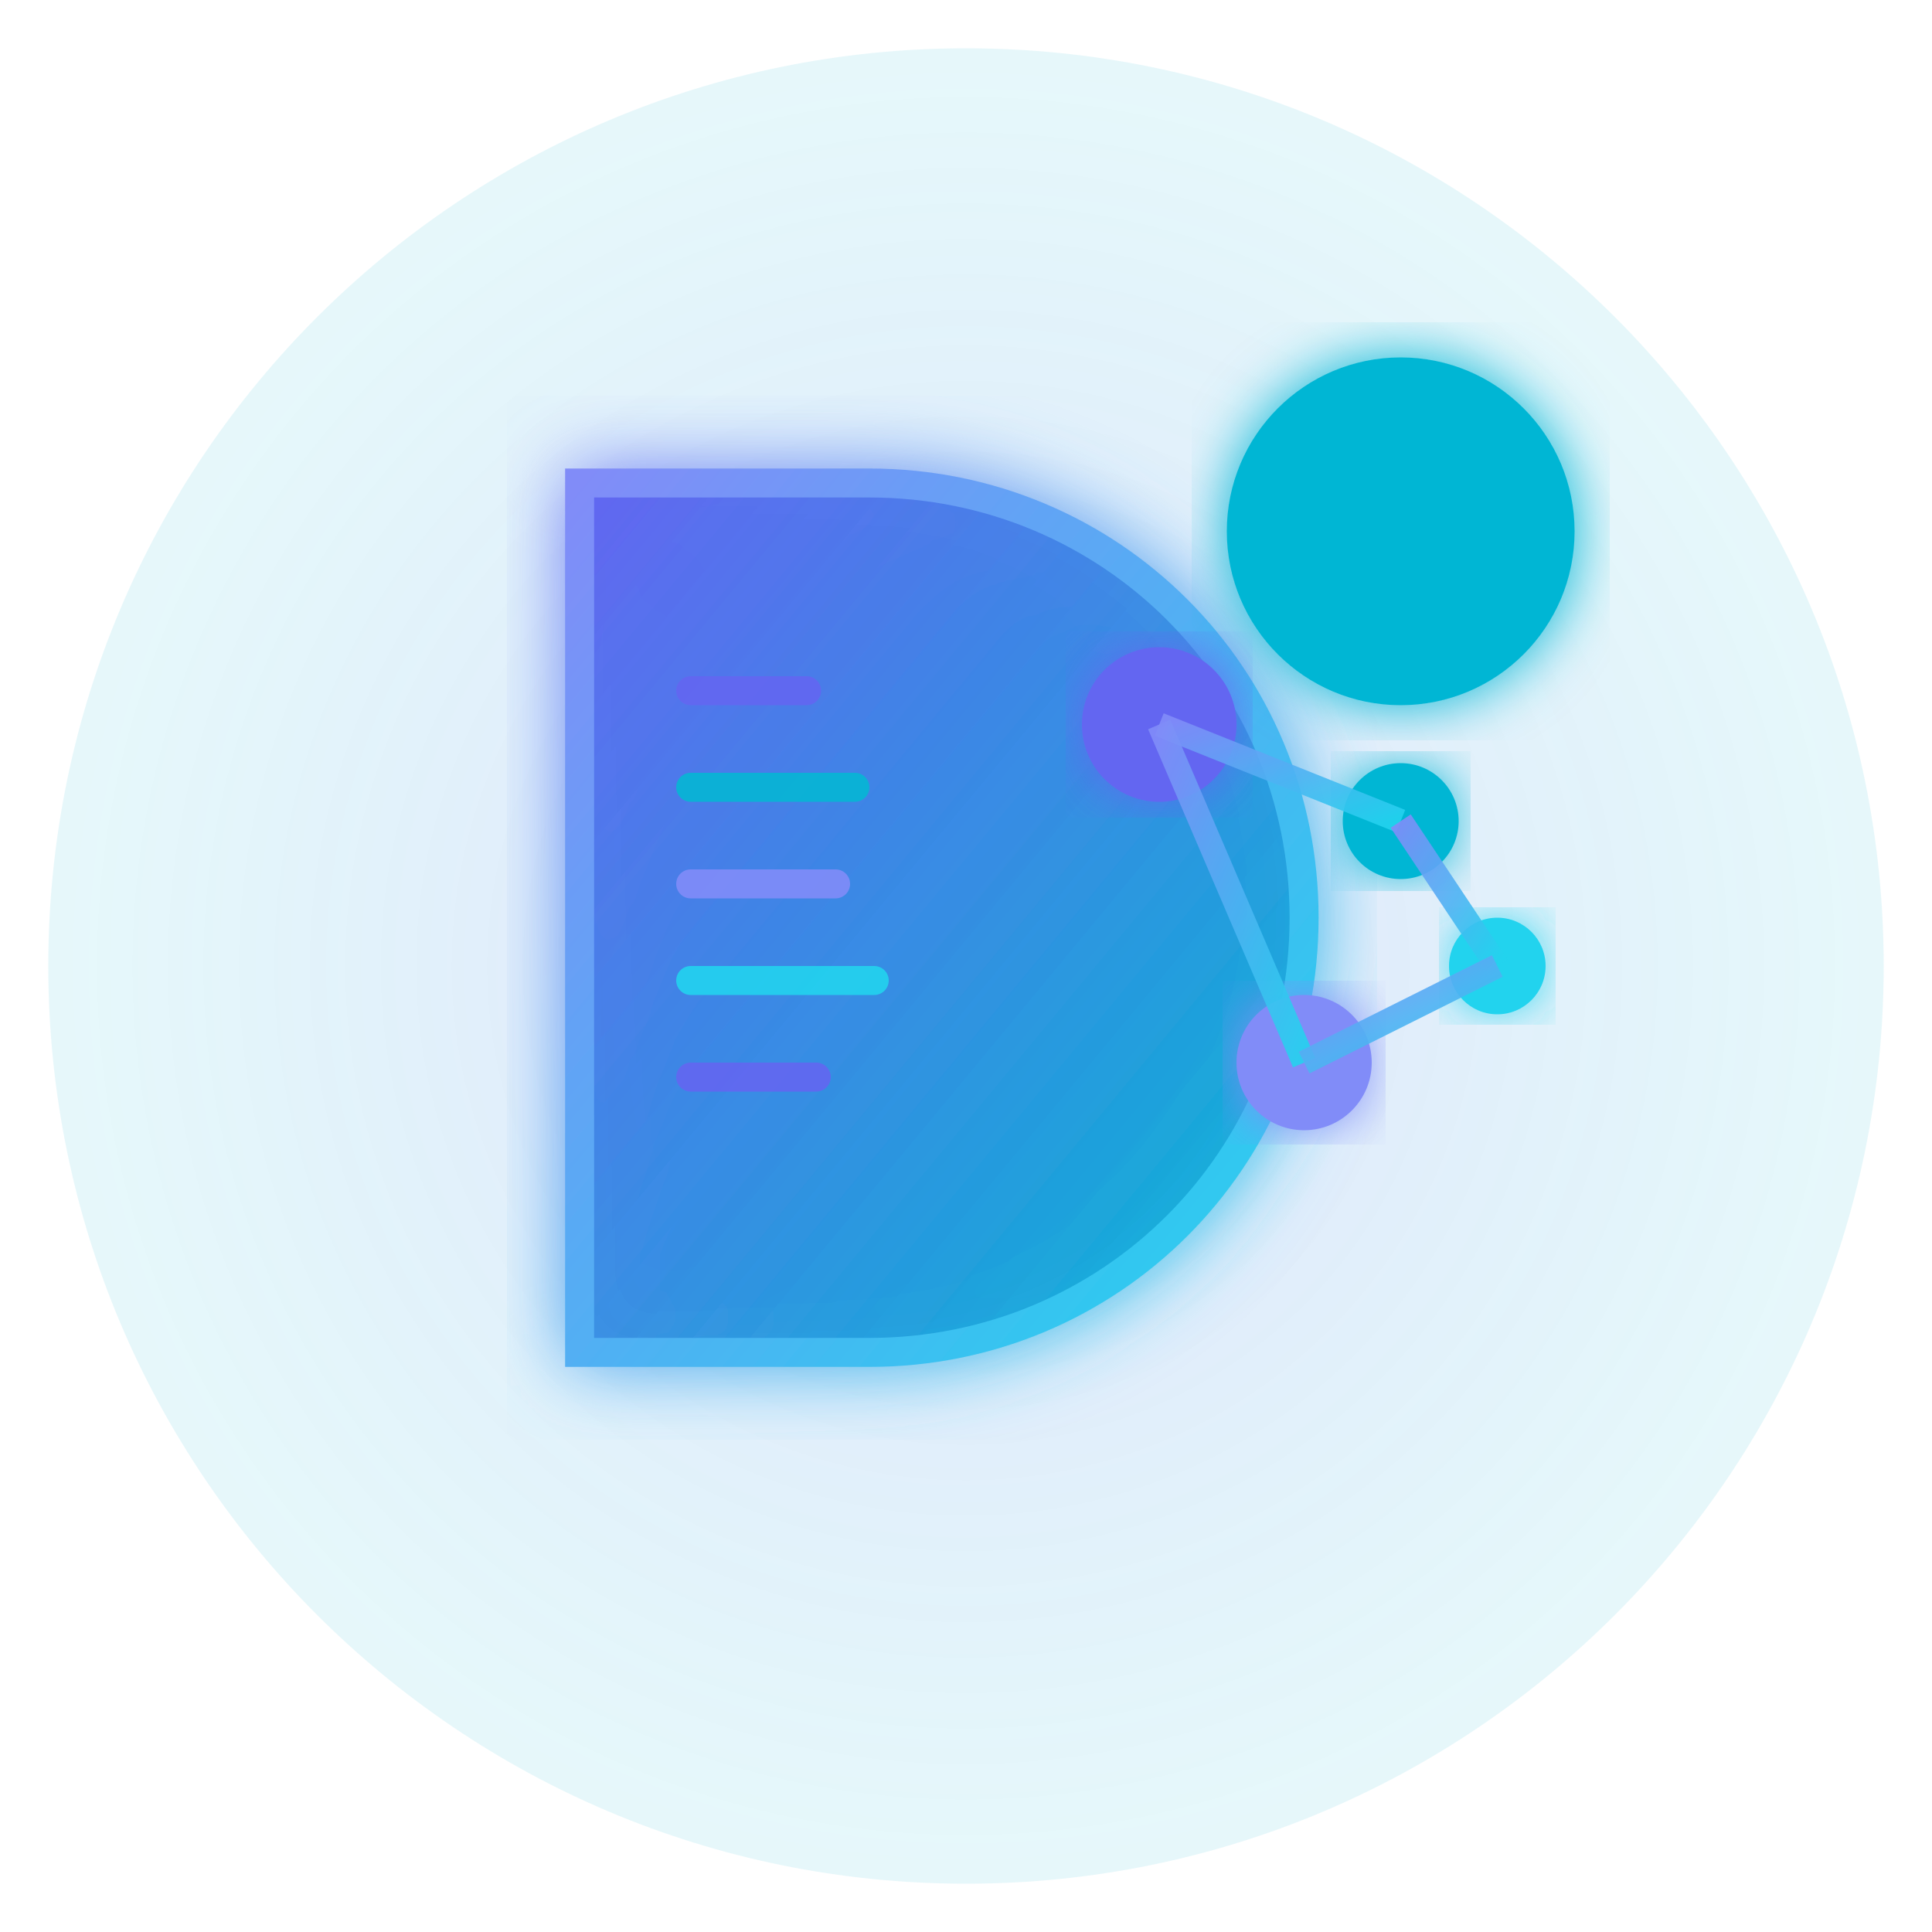
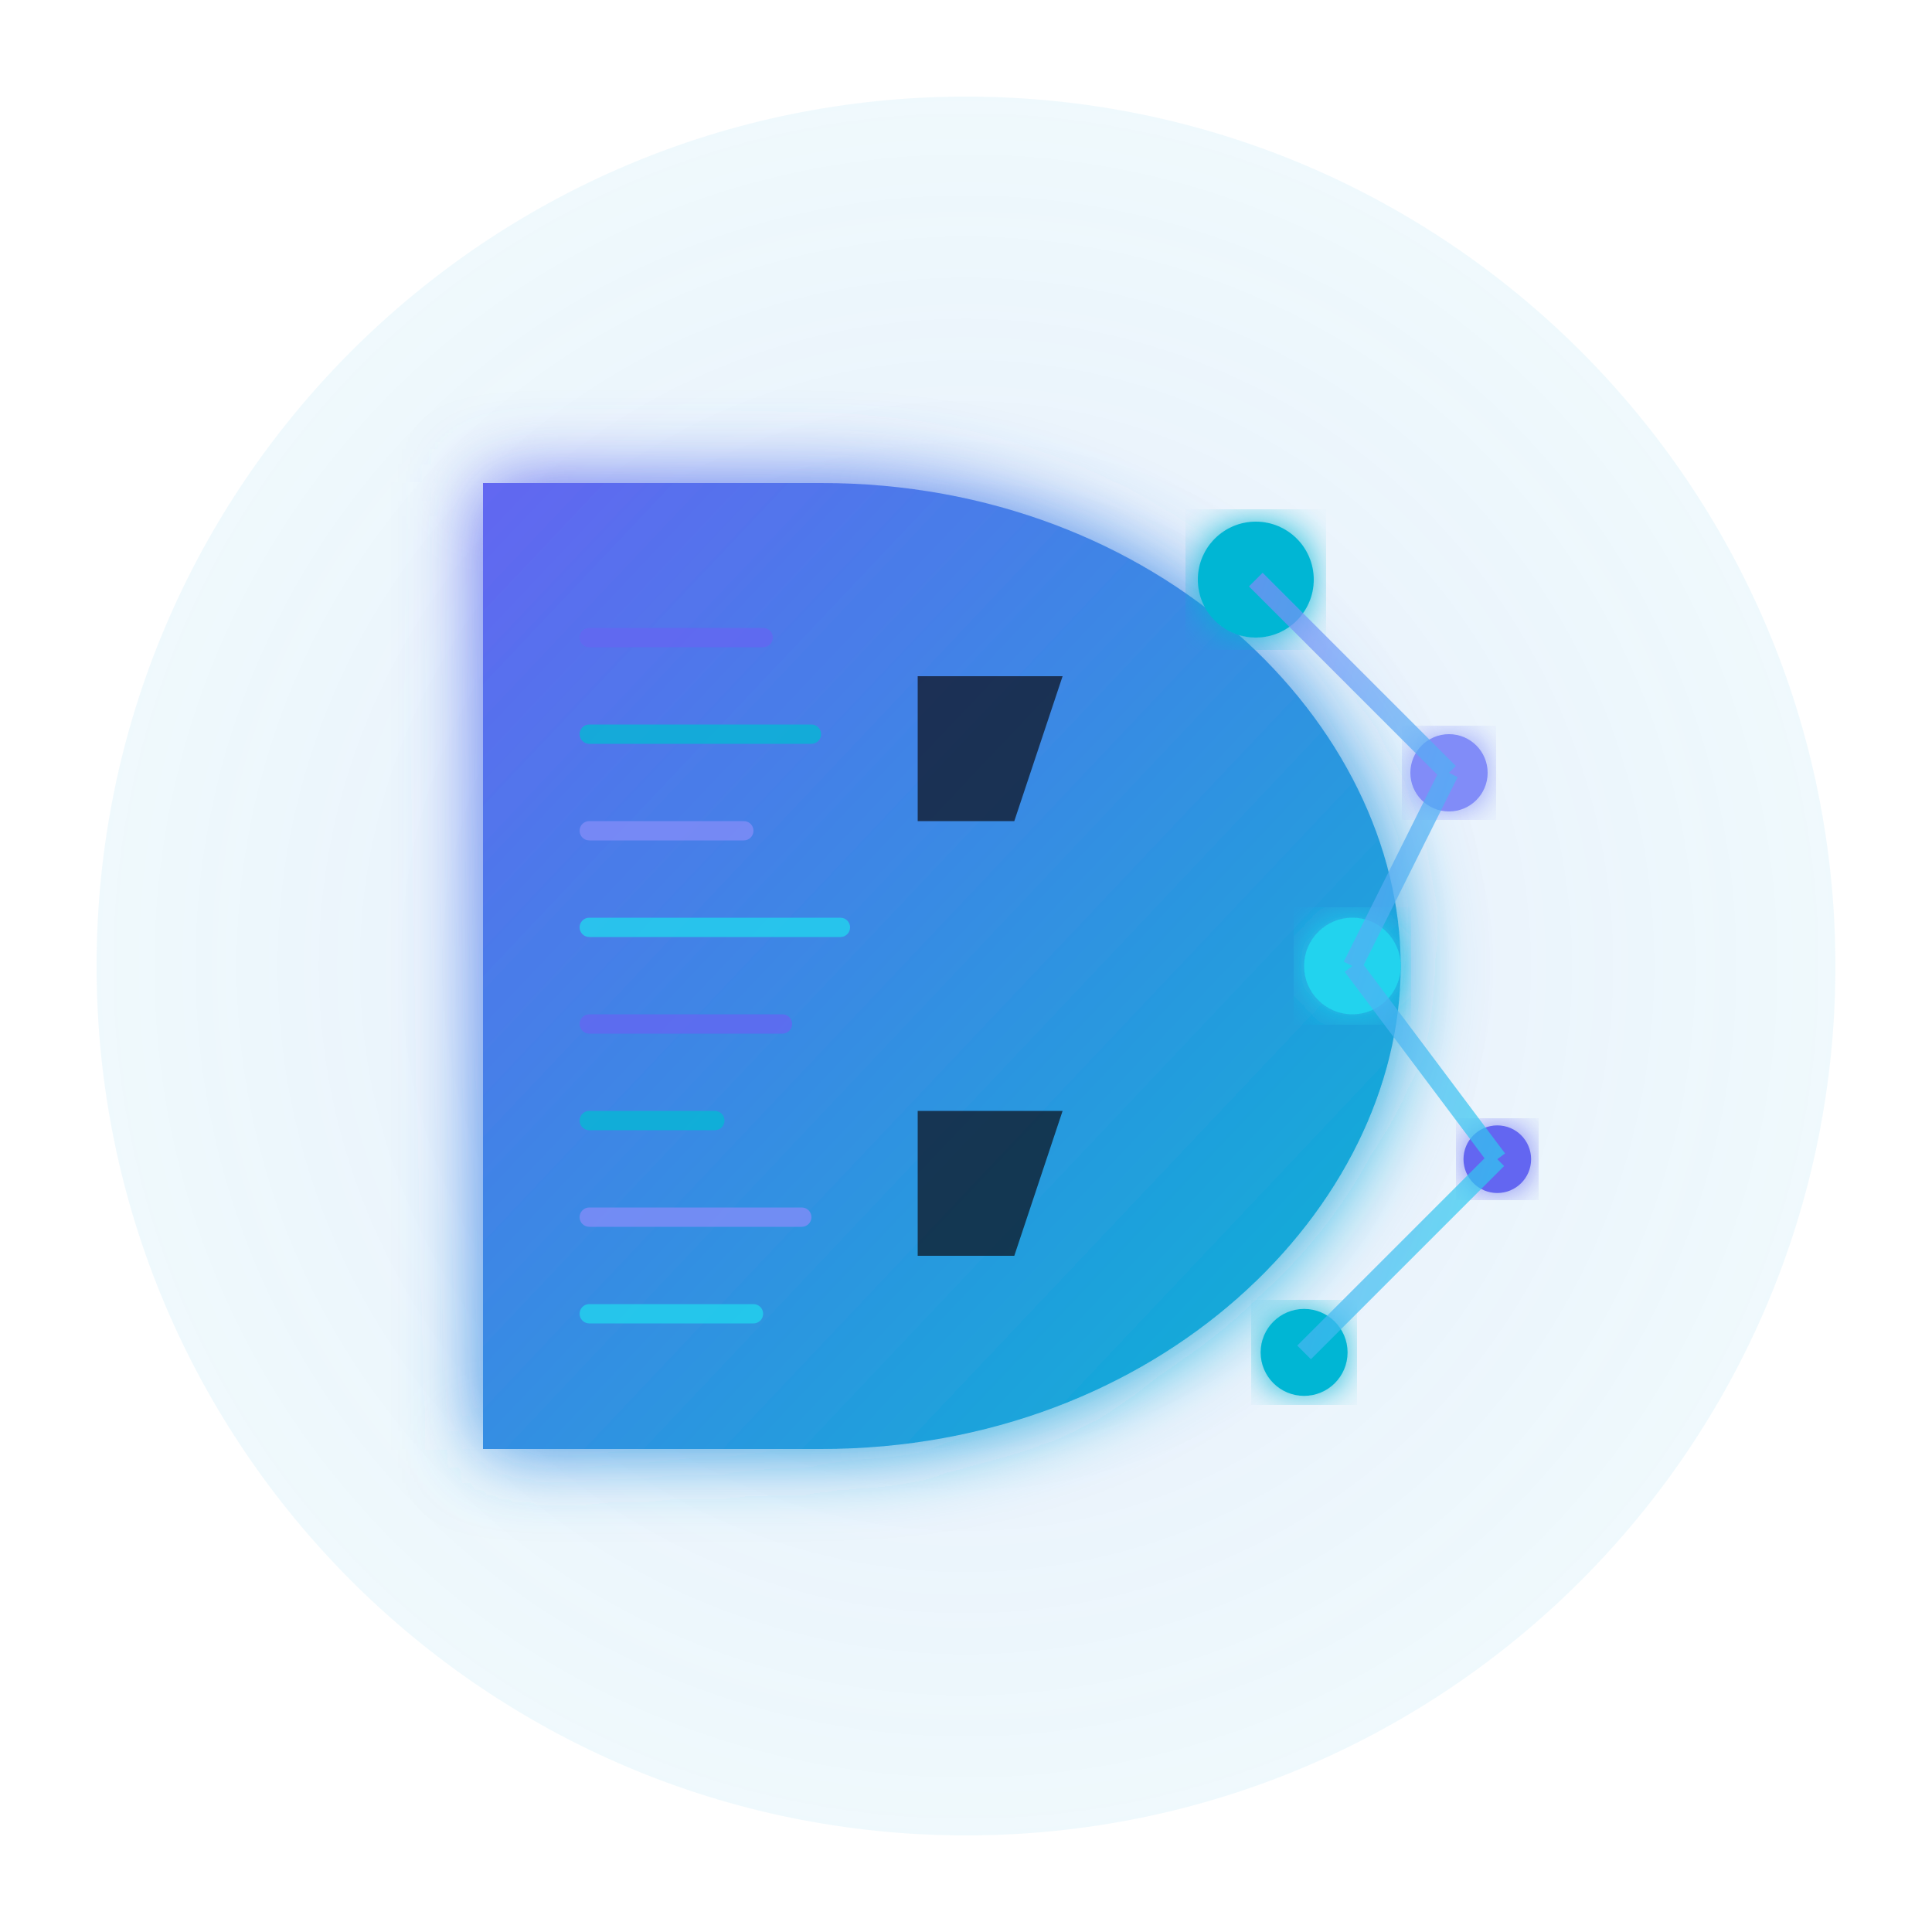
<svg xmlns="http://www.w3.org/2000/svg" width="200" height="200" viewBox="0 0 200 200" fill="none">
  <defs>
-     <linearGradient id="gradient1" x1="0%" y1="0%" x2="100%" y2="100%">
+     <linearGradient id="primaryGrad" x1="0%" y1="0%" x2="100%" y2="100%">
      <stop offset="0%" style="stop-color:#6366F1;stop-opacity:1" />
      <stop offset="100%" style="stop-color:#06B6D4;stop-opacity:1" />
    </linearGradient>
-     <linearGradient id="gradient2" x1="0%" y1="0%" x2="100%" y2="100%">
-       <stop offset="0%" style="stop-color:#6366F1;stop-opacity:1" />
-       <stop offset="100%" style="stop-color:#06B6D4;stop-opacity:0.9" />
-     </linearGradient>
-     <linearGradient id="gradient3" x1="0%" y1="0%" x2="100%" y2="100%">
+     <linearGradient id="accentGrad" x1="0%" y1="0%" x2="100%" y2="100%">
      <stop offset="0%" style="stop-color:#818CF8;stop-opacity:1" />
      <stop offset="100%" style="stop-color:#22D3EE;stop-opacity:1" />
    </linearGradient>
-     <radialGradient id="bgGradient" cx="50%" cy="50%" r="50%">
-       <stop offset="0%" style="stop-color:#6366F1;stop-opacity:0.2" />
-       <stop offset="100%" style="stop-color:#06B6D4;stop-opacity:0.1" />
+     <radialGradient id="bgGlow" cx="50%" cy="50%" r="60%">
+       <stop offset="0%" style="stop-color:#6366F1;stop-opacity:0.15" />
+       <stop offset="100%" style="stop-color:#06B6D4;stop-opacity:0.05" />
    </radialGradient>
-     <filter id="glow">
-       <feGaussianBlur stdDeviation="3" result="coloredBlur" />
-       <feMerge>
-         <feMergeNode in="coloredBlur" />
-         <feMergeNode in="SourceGraphic" />
-       </feMerge>
-     </filter>
-     <filter id="strongGlow">
+     <filter id="mainGlow">
      <feGaussianBlur stdDeviation="4" result="coloredBlur" />
      <feMerge>
        <feMergeNode in="coloredBlur" />
        <feMergeNode in="SourceGraphic" />
      </feMerge>
    </filter>
+     <filter id="softGlow">
+       <feGaussianBlur stdDeviation="2" result="coloredBlur" />
+       <feMerge>
+         <feMergeNode in="coloredBlur" />
+         <feMergeNode in="SourceGraphic" />
+       </feMerge>
+     </filter>
  </defs>
-   <circle cx="100" cy="100" r="95" fill="url(#bgGradient)" />
-   <path d="M60 60 L60 140 L90 140 C115 140 135 120 135 95 C135 70 115 50 90 50 L60 50 L60 60 Z" fill="url(#gradient2)" stroke="url(#gradient3)" stroke-width="3" filter="url(#strongGlow)" />
-   <circle cx="145" cy="55" r="18" fill="#06B6D4" opacity="1" filter="url(#glow)" />
-   <circle cx="120" cy="75" r="8" fill="#6366F1" filter="url(#glow)" />
-   <circle cx="145" cy="85" r="6" fill="#06B6D4" filter="url(#glow)" />
-   <circle cx="135" cy="110" r="7" fill="#818CF8" filter="url(#glow)" />
-   <circle cx="155" cy="100" r="5" fill="#22D3EE" filter="url(#glow)" />
-   <line x1="120" y1="75" x2="145" y2="85" stroke="url(#gradient3)" stroke-width="2.5" opacity="0.9" />
-   <line x1="145" y1="85" x2="155" y2="100" stroke="url(#gradient3)" stroke-width="2.5" opacity="0.9" />
-   <line x1="120" y1="75" x2="135" y2="110" stroke="url(#gradient3)" stroke-width="2.5" opacity="0.9" />
-   <line x1="135" y1="110" x2="155" y2="100" stroke="url(#gradient3)" stroke-width="2.5" opacity="0.9" />
-   <rect x="70" y="70" width="15" height="3" fill="#6366F1" opacity="0.9" rx="1.5" />
-   <rect x="70" y="80" width="20" height="3" fill="#06B6D4" opacity="0.9" rx="1.5" />
-   <rect x="70" y="90" width="18" height="3" fill="#818CF8" opacity="0.9" rx="1.5" />
-   <rect x="70" y="100" width="22" height="3" fill="#22D3EE" opacity="0.9" rx="1.5" />
-   <rect x="70" y="110" width="16" height="3" fill="#6366F1" opacity="0.9" rx="1.5" />
+   <circle cx="100" cy="100" r="90" fill="url(#bgGlow)" />
+   <path d="M50 50 L50 150 L85 150 C120 150 145 125 145 100 C145 75 120 50 85 50 L50 50 Z" fill="url(#primaryGrad)" filter="url(#mainGlow)" />
+   <path d="M95 70 L110 70 L105 85 L95 85 Z" fill="#0B0D17" opacity="0.7" />
+   <path d="M95 115 L110 115 L105 130 L95 130 Z" fill="#0B0D17" opacity="0.7" />
+   <circle cx="130" cy="60" r="6" fill="#06B6D4" filter="url(#softGlow)" />
+   <circle cx="150" cy="80" r="4" fill="#818CF8" filter="url(#softGlow)" />
+   <circle cx="140" cy="100" r="5" fill="#22D3EE" filter="url(#softGlow)" />
+   <circle cx="155" cy="120" r="3.5" fill="#6366F1" filter="url(#softGlow)" />
+   <circle cx="135" cy="140" r="4.5" fill="#06B6D4" filter="url(#softGlow)" />
+   <path d="M130 60 L150 80 M150 80 L140 100 M140 100 L155 120 M155 120 L135 140" stroke="url(#accentGrad)" stroke-width="2" opacity="0.7" fill="none" />
+   <rect x="60" y="65" width="20" height="2" fill="#6366F1" opacity="0.8" rx="1" />
+   <rect x="60" y="75" width="25" height="2" fill="#06B6D4" opacity="0.8" rx="1" />
+   <rect x="60" y="85" width="18" height="2" fill="#818CF8" opacity="0.8" rx="1" />
+   <rect x="60" y="95" width="28" height="2" fill="#22D3EE" opacity="0.8" rx="1" />
+   <rect x="60" y="105" width="22" height="2" fill="#6366F1" opacity="0.8" rx="1" />
+   <rect x="60" y="115" width="15" height="2" fill="#06B6D4" opacity="0.8" rx="1" />
+   <rect x="60" y="125" width="24" height="2" fill="#818CF8" opacity="0.8" rx="1" />
+   <rect x="60" y="135" width="19" height="2" fill="#22D3EE" opacity="0.8" rx="1" />
</svg>
